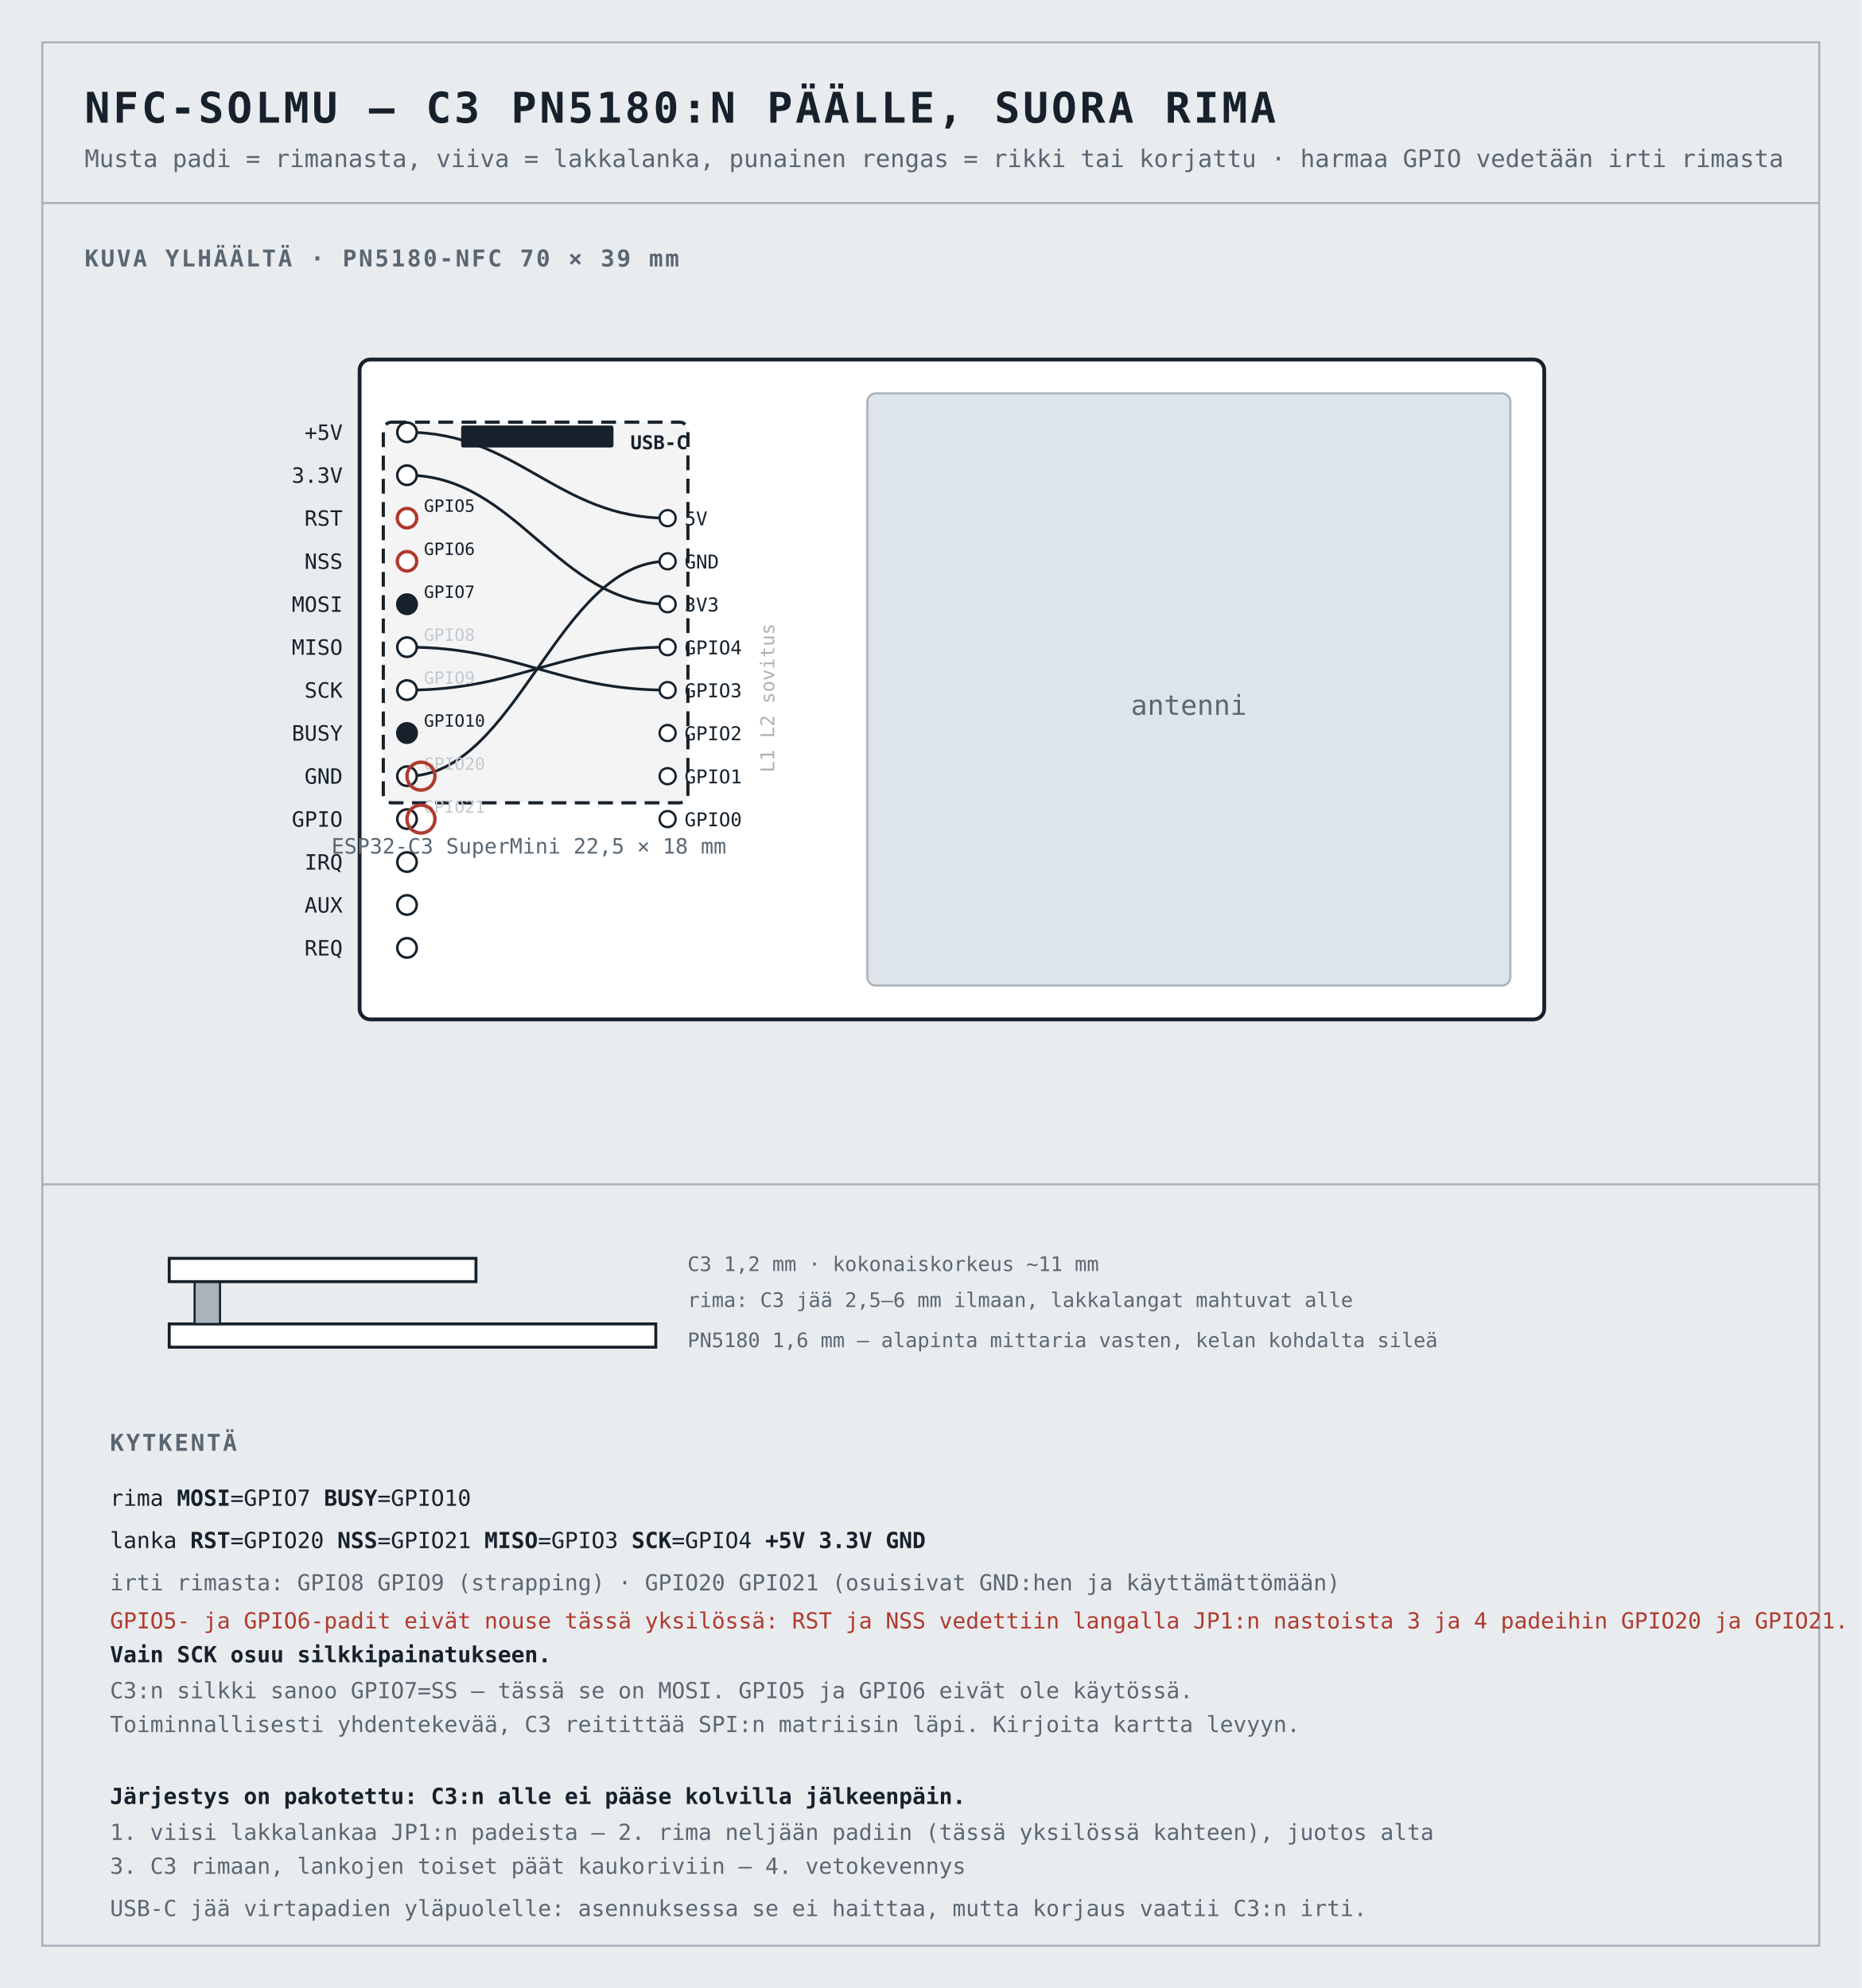
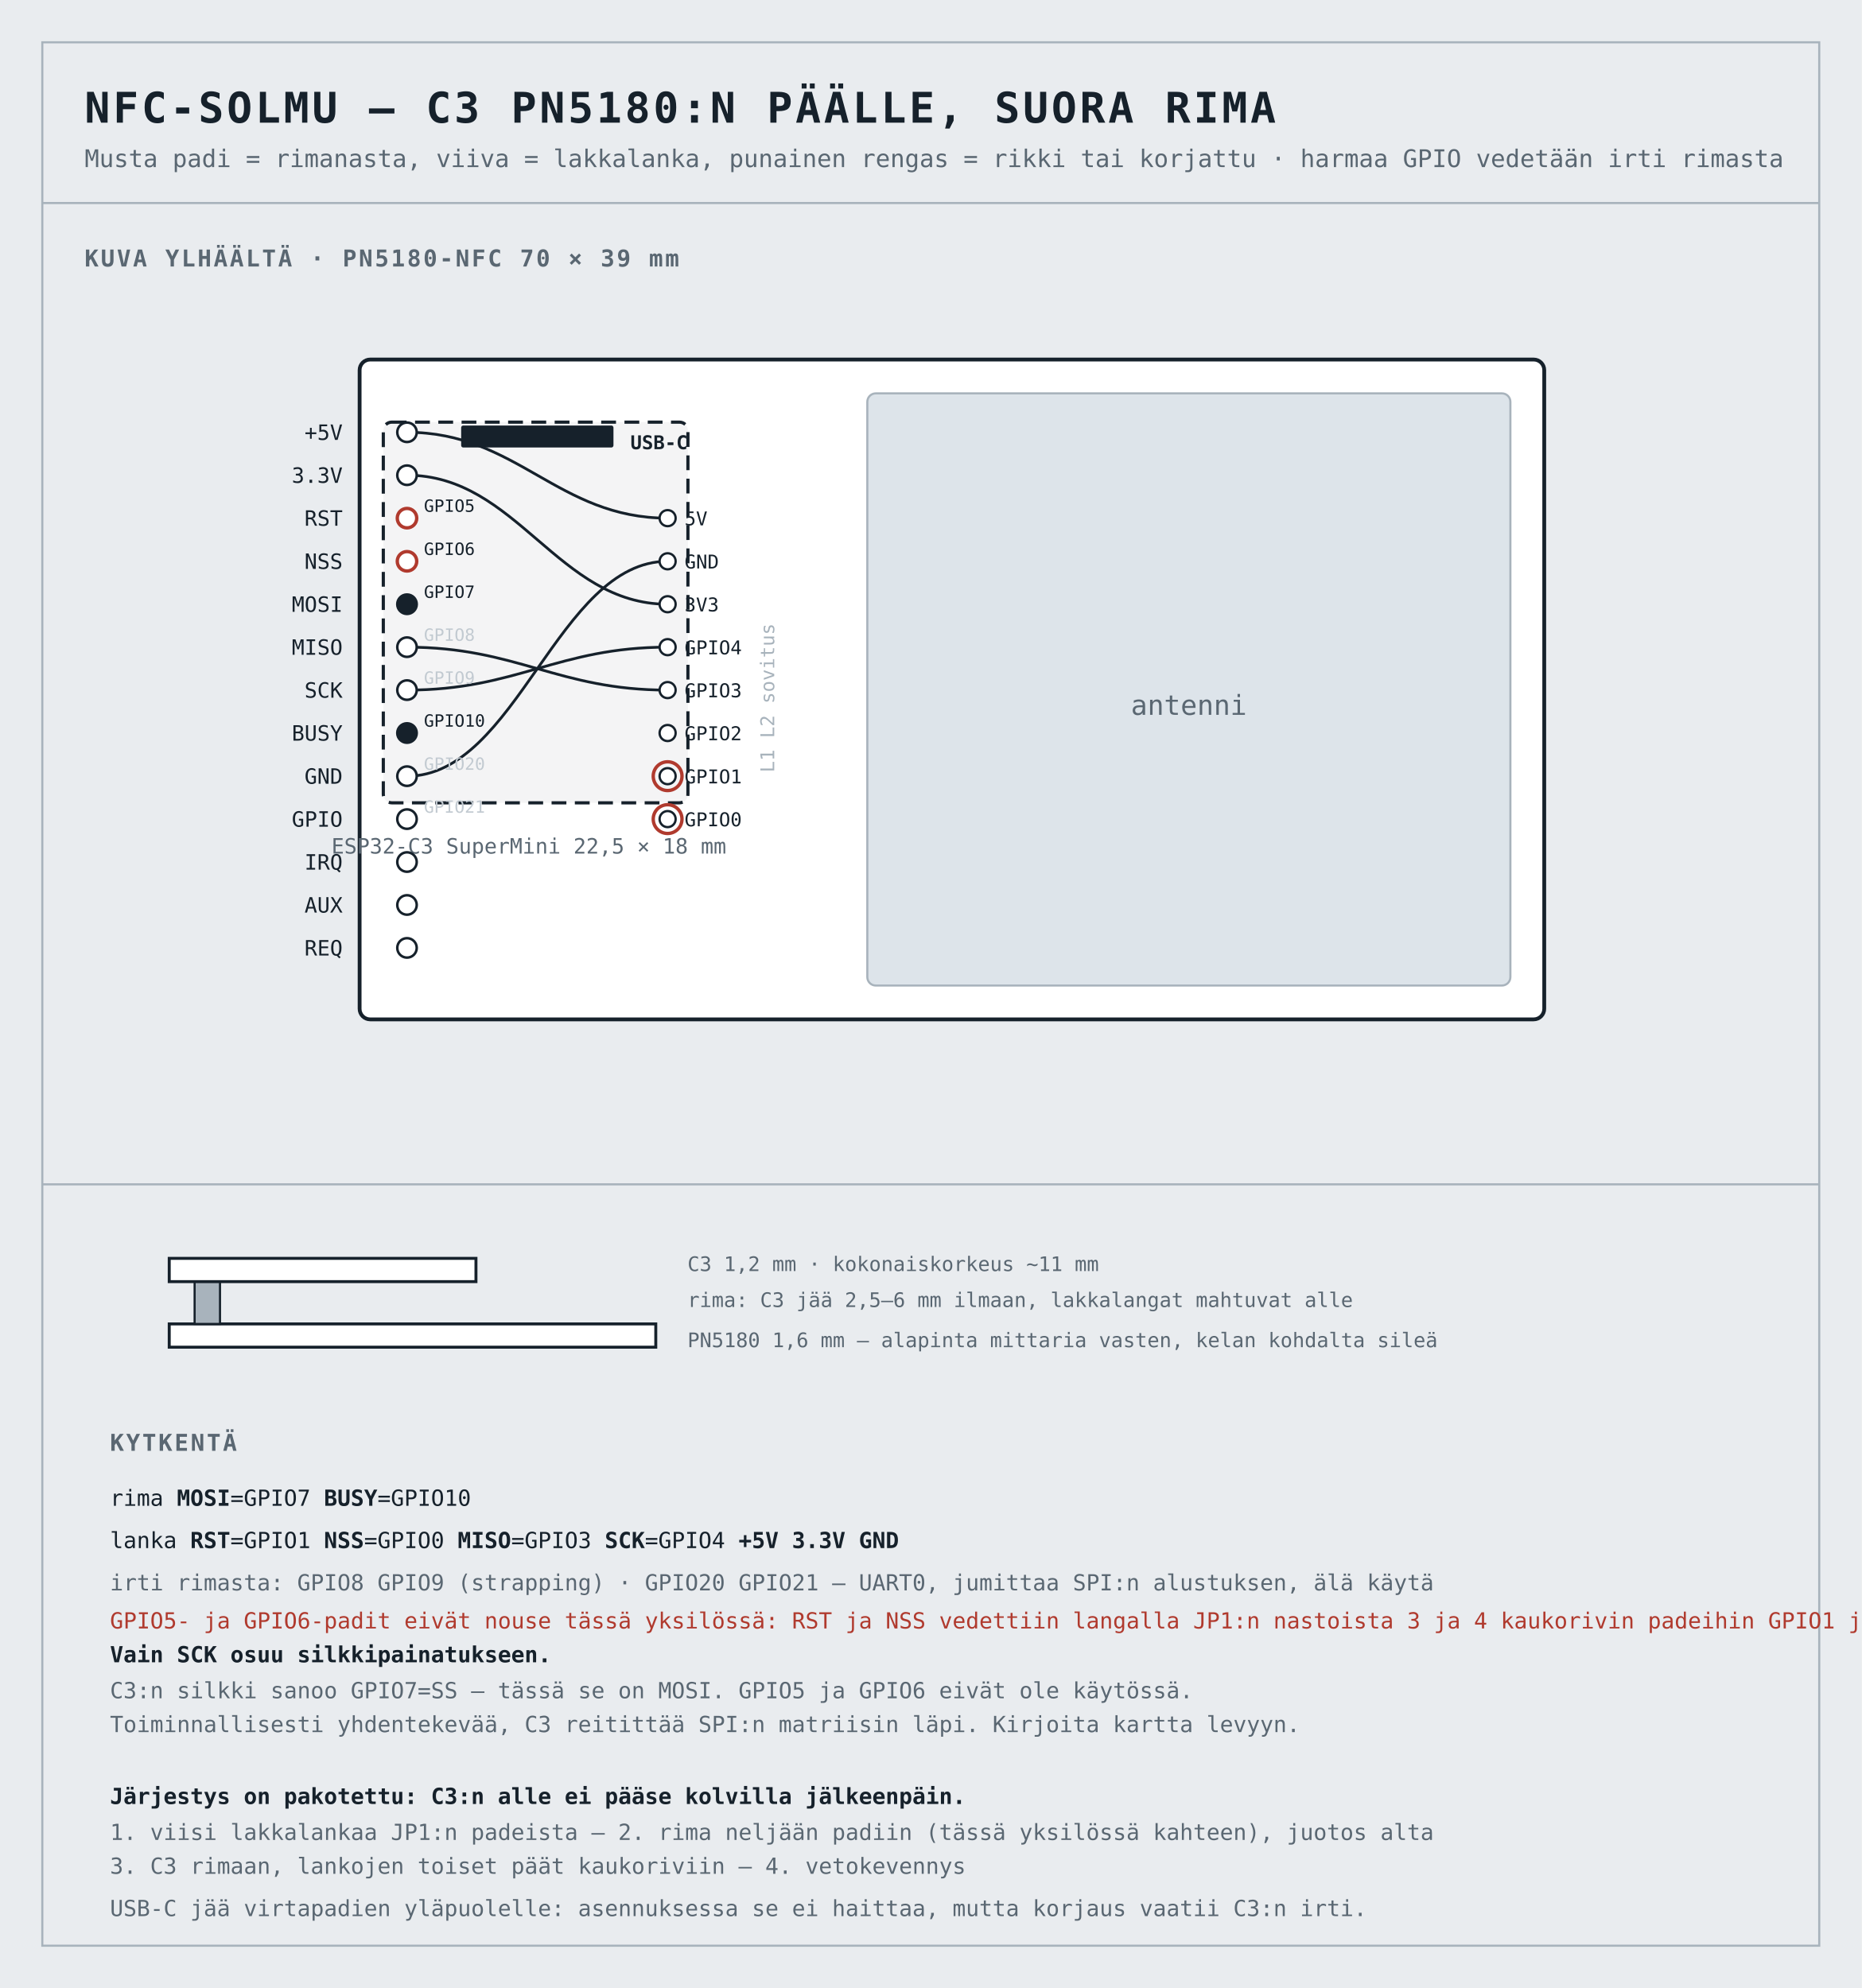
<svg xmlns="http://www.w3.org/2000/svg" viewBox="0 0 880 940" width="880" height="940" font-family="ui-monospace, SFMono-Regular, Menlo, Consolas, monospace">
  <rect width="880" height="940" fill="#E9ECEF" />
  <rect x="20" y="20" width="840" height="900" fill="none" stroke="#A8B3BC" />
  <text x="40" y="58" font-size="20" font-weight="700" fill="#16212B" letter-spacing="1.4">NFC-SOLMU — C3 PN5180:N PÄÄLLE, SUORA RIMA</text>
  <text x="40" y="79" font-size="11.5" fill="#5A6772">Musta padi = rimanasta, viiva = lakkalanka, punainen rengas = rikki tai korjattu · harmaa GPIO vedetään irti rimasta</text>
  <line x1="20" y1="96" x2="860" y2="96" stroke="#A8B3BC" />
  <text x="40" y="126" font-size="11" font-weight="700" fill="#5A6772" letter-spacing="1">KUVA YLHÄÄLTÄ · PN5180-NFC 70 × 39 mm</text>
  <rect x="170" y="170" width="560.0" height="312.0" rx="5" fill="#FFFFFF" stroke="#16212B" stroke-width="1.8" />
  <rect x="410.0" y="186.0" width="304.0" height="280.0" rx="4" fill="#DDE4EA" stroke="#A8B3BC" />
  <text x="562.0" y="338.0" font-size="13" fill="#5A6772" text-anchor="middle">antenni</text>
  <text x="366.0" y="330.0" font-size="9" fill="#A8B3BC" text-anchor="middle" transform="rotate(-90 366.0 330.0)">L1 L2 sovitus</text>
  <rect x="181.2" y="199.6" width="144.0" height="180.0" rx="4" fill="#16212B" fill-opacity="0.05" stroke="#16212B" stroke-width="1.5" stroke-dasharray="7 4" />
  <text x="250.0" y="403.6" font-size="10" fill="#5A6772" text-anchor="middle">ESP32-C3 SuperMini 22,5 × 18 mm</text>
  <rect x="218.0" y="201.2" width="72.0" height="10.4" rx="1" fill="#16212B" />
  <text x="298.0" y="212.4" font-size="9" font-weight="700" fill="#16212B">USB-C</text>
  <path d="M192.4 204.4 C244.4 204.4 263.6 245.0 315.6 245.0" fill="none" stroke="#16212B" stroke-width="1.3" />
  <path d="M192.4 224.7 C244.4 224.7 263.6 285.7 315.6 285.7" fill="none" stroke="#16212B" stroke-width="1.3" />
  <path d="M192.4 367.0 C244.4 367.0 263.6 265.4 315.6 265.4" fill="none" stroke="#16212B" stroke-width="1.3" />
  <path d="M192.4 306.0 C244.4 306.0 263.6 326.3 315.6 326.3" fill="none" stroke="#16212B" stroke-width="1.3" />
  <path d="M192.4 326.3 C244.4 326.3 263.6 306.0 315.6 306.0" fill="none" stroke="#16212B" stroke-width="1.3" />
  <circle cx="192.4" cy="204.4" r="4.6" fill="#FFFFFF" stroke="#16212B" stroke-width="1.2" />
  <text x="162" y="208.0" font-size="10" fill="#16212B" text-anchor="end">+5V</text>
  <circle cx="192.4" cy="224.7" r="4.6" fill="#FFFFFF" stroke="#16212B" stroke-width="1.2" />
  <text x="162" y="228.3" font-size="10" fill="#16212B" text-anchor="end">3.3V</text>
  <circle cx="192.4" cy="245.0" r="4.6" fill="#FFFFFF" stroke="#B03A2E" stroke-width="1.6" />
  <text x="162" y="248.6" font-size="10" fill="#16212B" text-anchor="end">RST</text>
  <text x="200.4" y="242.0" font-size="8" fill="#16212B">GPIO5</text>
  <circle cx="315.6" cy="245.0" r="3.8" fill="#FFFFFF" stroke="#16212B" stroke-width="1.1" />
  <text x="323.6" y="248.4" font-size="9" fill="#16212B">5V</text>
  <circle cx="192.4" cy="265.4" r="4.6" fill="#FFFFFF" stroke="#B03A2E" stroke-width="1.6" />
  <text x="162" y="269.0" font-size="10" fill="#16212B" text-anchor="end">NSS</text>
  <text x="200.4" y="262.4" font-size="8" fill="#16212B">GPIO6</text>
  <circle cx="315.6" cy="265.4" r="3.8" fill="#FFFFFF" stroke="#16212B" stroke-width="1.1" />
  <text x="323.6" y="268.8" font-size="9" fill="#16212B">GND</text>
  <circle cx="192.4" cy="285.7" r="4.6" fill="#16212B" stroke="#16212B" stroke-width="1.2" />
  <text x="162" y="289.3" font-size="10" fill="#16212B" text-anchor="end">MOSI</text>
  <text x="200.4" y="282.7" font-size="8" fill="#16212B">GPIO7</text>
  <circle cx="315.6" cy="285.7" r="3.8" fill="#FFFFFF" stroke="#16212B" stroke-width="1.1" />
  <text x="323.6" y="289.1" font-size="9" fill="#16212B">3V3</text>
  <circle cx="192.4" cy="306.0" r="4.6" fill="#FFFFFF" stroke="#16212B" stroke-width="1.2" />
  <text x="162" y="309.6" font-size="10" fill="#16212B" text-anchor="end">MISO</text>
  <text x="200.4" y="303.0" font-size="8" fill="#C2CAD1">GPIO8</text>
  <circle cx="315.6" cy="306.0" r="3.8" fill="#FFFFFF" stroke="#16212B" stroke-width="1.1" />
  <text x="323.6" y="309.4" font-size="9" fill="#16212B">GPIO4</text>
  <circle cx="192.4" cy="326.3" r="4.6" fill="#FFFFFF" stroke="#16212B" stroke-width="1.2" />
  <text x="162" y="329.9" font-size="10" fill="#16212B" text-anchor="end">SCK</text>
  <text x="200.4" y="323.3" font-size="8" fill="#C2CAD1">GPIO9</text>
  <circle cx="315.6" cy="326.3" r="3.8" fill="#FFFFFF" stroke="#16212B" stroke-width="1.1" />
  <text x="323.6" y="329.7" font-size="9" fill="#16212B">GPIO3</text>
  <circle cx="192.4" cy="346.6" r="4.6" fill="#16212B" stroke="#16212B" stroke-width="1.2" />
  <text x="162" y="350.2" font-size="10" fill="#16212B" text-anchor="end">BUSY</text>
  <text x="200.4" y="343.6" font-size="8" fill="#16212B">GPIO10</text>
  <circle cx="315.6" cy="346.6" r="3.8" fill="#FFFFFF" stroke="#16212B" stroke-width="1.1" />
  <text x="323.6" y="350.0" font-size="9" fill="#16212B">GPIO2</text>
  <circle cx="192.4" cy="367.0" r="4.6" fill="#FFFFFF" stroke="#16212B" stroke-width="1.2" />
  <text x="162" y="370.6" font-size="10" fill="#16212B" text-anchor="end">GND</text>
  <text x="200.4" y="364.0" font-size="8" fill="#C2CAD1">GPIO20</text>
  <circle cx="315.6" cy="367.0" r="3.8" fill="#FFFFFF" stroke="#16212B" stroke-width="1.1" />
  <text x="323.6" y="370.4" font-size="9" fill="#16212B">GPIO1</text>
  <circle cx="192.4" cy="387.3" r="4.6" fill="#FFFFFF" stroke="#16212B" stroke-width="1.2" />
  <text x="162" y="390.9" font-size="10" fill="#16212B" text-anchor="end">GPIO</text>
  <text x="200.4" y="384.3" font-size="8" fill="#C2CAD1">GPIO21</text>
  <circle cx="315.6" cy="387.3" r="3.8" fill="#FFFFFF" stroke="#16212B" stroke-width="1.1" />
  <text x="323.6" y="390.7" font-size="9" fill="#16212B">GPIO0</text>
  <circle cx="192.4" cy="407.6" r="4.6" fill="#FFFFFF" stroke="#16212B" stroke-width="1.2" />
  <text x="162" y="411.2" font-size="10" fill="#16212B" text-anchor="end">IRQ</text>
  <circle cx="192.4" cy="427.9" r="4.6" fill="#FFFFFF" stroke="#16212B" stroke-width="1.2" />
  <text x="162" y="431.5" font-size="10" fill="#16212B" text-anchor="end">AUX</text>
  <circle cx="192.4" cy="448.2" r="4.6" fill="#FFFFFF" stroke="#16212B" stroke-width="1.2" />
  <text x="162" y="451.8" font-size="10" fill="#16212B" text-anchor="end">REQ</text>
  <g fill="none" stroke="#B03A2E" stroke-width="1.6">
-     <circle cx="199.0" cy="367.0" r="6.6" />
-     <circle cx="199.0" cy="387.3" r="6.6" />
+     <circle cx="315.6" cy="367.0" r="6.8" />
+     <circle cx="315.6" cy="387.3" r="6.8" />
  </g>
  <line x1="20" y1="560" x2="860" y2="560" stroke="#A8B3BC" />
  <g>
    <rect x="80" y="626" width="230" height="11" fill="#FFFFFF" stroke="#16212B" stroke-width="1.4" />
    <rect x="92" y="606" width="12" height="20" fill="#A8B3BC" stroke="#16212B" />
    <rect x="80" y="595" width="145" height="11" fill="#FFFFFF" stroke="#16212B" stroke-width="1.4" />
    <text x="325" y="637" font-size="9.5" fill="#5A6772">PN5180 1,6 mm — alapinta mittaria vasten, kelan kohdalta sileä</text>
    <text x="325" y="618" font-size="9.5" fill="#5A6772">rima: C3 jää 2,5–6 mm ilmaan, lakkalangat mahtuvat alle</text>
    <text x="325" y="601" font-size="9.5" fill="#5A6772">C3 1,2 mm · kokonaiskorkeus ~11 mm</text>
  </g>
  <text x="52" y="686" font-size="11" font-weight="700" fill="#5A6772" letter-spacing="1">KYTKENTÄ</text>
  <g font-size="10.5" fill="#16212B">
    <text x="52" y="712">rima  <tspan font-weight="700">MOSI</tspan>=GPIO7  <tspan font-weight="700">BUSY</tspan>=GPIO10</text>
-     <text x="52" y="732">lanka <tspan font-weight="700">RST</tspan>=GPIO20  <tspan font-weight="700">NSS</tspan>=GPIO21  <tspan font-weight="700">MISO</tspan>=GPIO3  <tspan font-weight="700">SCK</tspan>=GPIO4  <tspan font-weight="700">+5V</tspan>
+     <text x="52" y="732">lanka <tspan font-weight="700">RST</tspan>=GPIO1  <tspan font-weight="700">NSS</tspan>=GPIO0  <tspan font-weight="700">MISO</tspan>=GPIO3  <tspan font-weight="700">SCK</tspan>=GPIO4  <tspan font-weight="700">+5V</tspan>
      <tspan font-weight="700">3.3V</tspan>
      <tspan font-weight="700">GND</tspan>
    </text>
-     <text x="52" y="752" fill="#5A6772">irti rimasta: GPIO8 GPIO9 (strapping) · GPIO20 GPIO21 (osuisivat GND:hen ja käyttämättömään)</text>
-     <text x="52" y="770" fill="#B03A2E">GPIO5- ja GPIO6-padit eivät nouse tässä yksilössä: RST ja NSS vedettiin langalla JP1:n nastoista 3 ja 4 padeihin GPIO20 ja GPIO21.</text>
+     <text x="52" y="752" fill="#5A6772">irti rimasta: GPIO8 GPIO9 (strapping) · GPIO20 GPIO21 — UART0, jumittaa SPI:n alustuksen, älä käytä</text>
+     <text x="52" y="770" fill="#B03A2E">GPIO5- ja GPIO6-padit eivät nouse tässä yksilössä: RST ja NSS vedettiin langalla JP1:n nastoista 3 ja 4 kaukorivin padeihin GPIO1 ja GPIO0.</text>
    <text x="52" y="786" font-weight="700">Vain SCK osuu silkkipainatukseen.</text>
    <text x="52" y="803" fill="#5A6772">C3:n silkki sanoo GPIO7=SS — tässä se on MOSI. GPIO5 ja GPIO6 eivät ole käytössä.</text>
    <text x="52" y="819" fill="#5A6772">Toiminnallisesti yhdentekevää, C3 reitittää SPI:n matriisin läpi. Kirjoita kartta levyyn.</text>
    <text x="52" y="853" font-weight="700">Järjestys on pakotettu: C3:n alle ei pääse kolvilla jälkeenpäin.</text>
    <text x="52" y="870" fill="#5A6772">1. viisi lakkalankaa JP1:n padeista — 2. rima neljään padiin (tässä yksilössä kahteen), juotos alta</text>
    <text x="52" y="886" fill="#5A6772">3. C3 rimaan, lankojen toiset päät kaukoriviin — 4. vetokevennys</text>
    <text x="52" y="906" fill="#5A6772">USB-C jää virtapadien yläpuolelle: asennuksessa se ei haittaa, mutta korjaus vaatii C3:n irti.</text>
  </g>
</svg>
